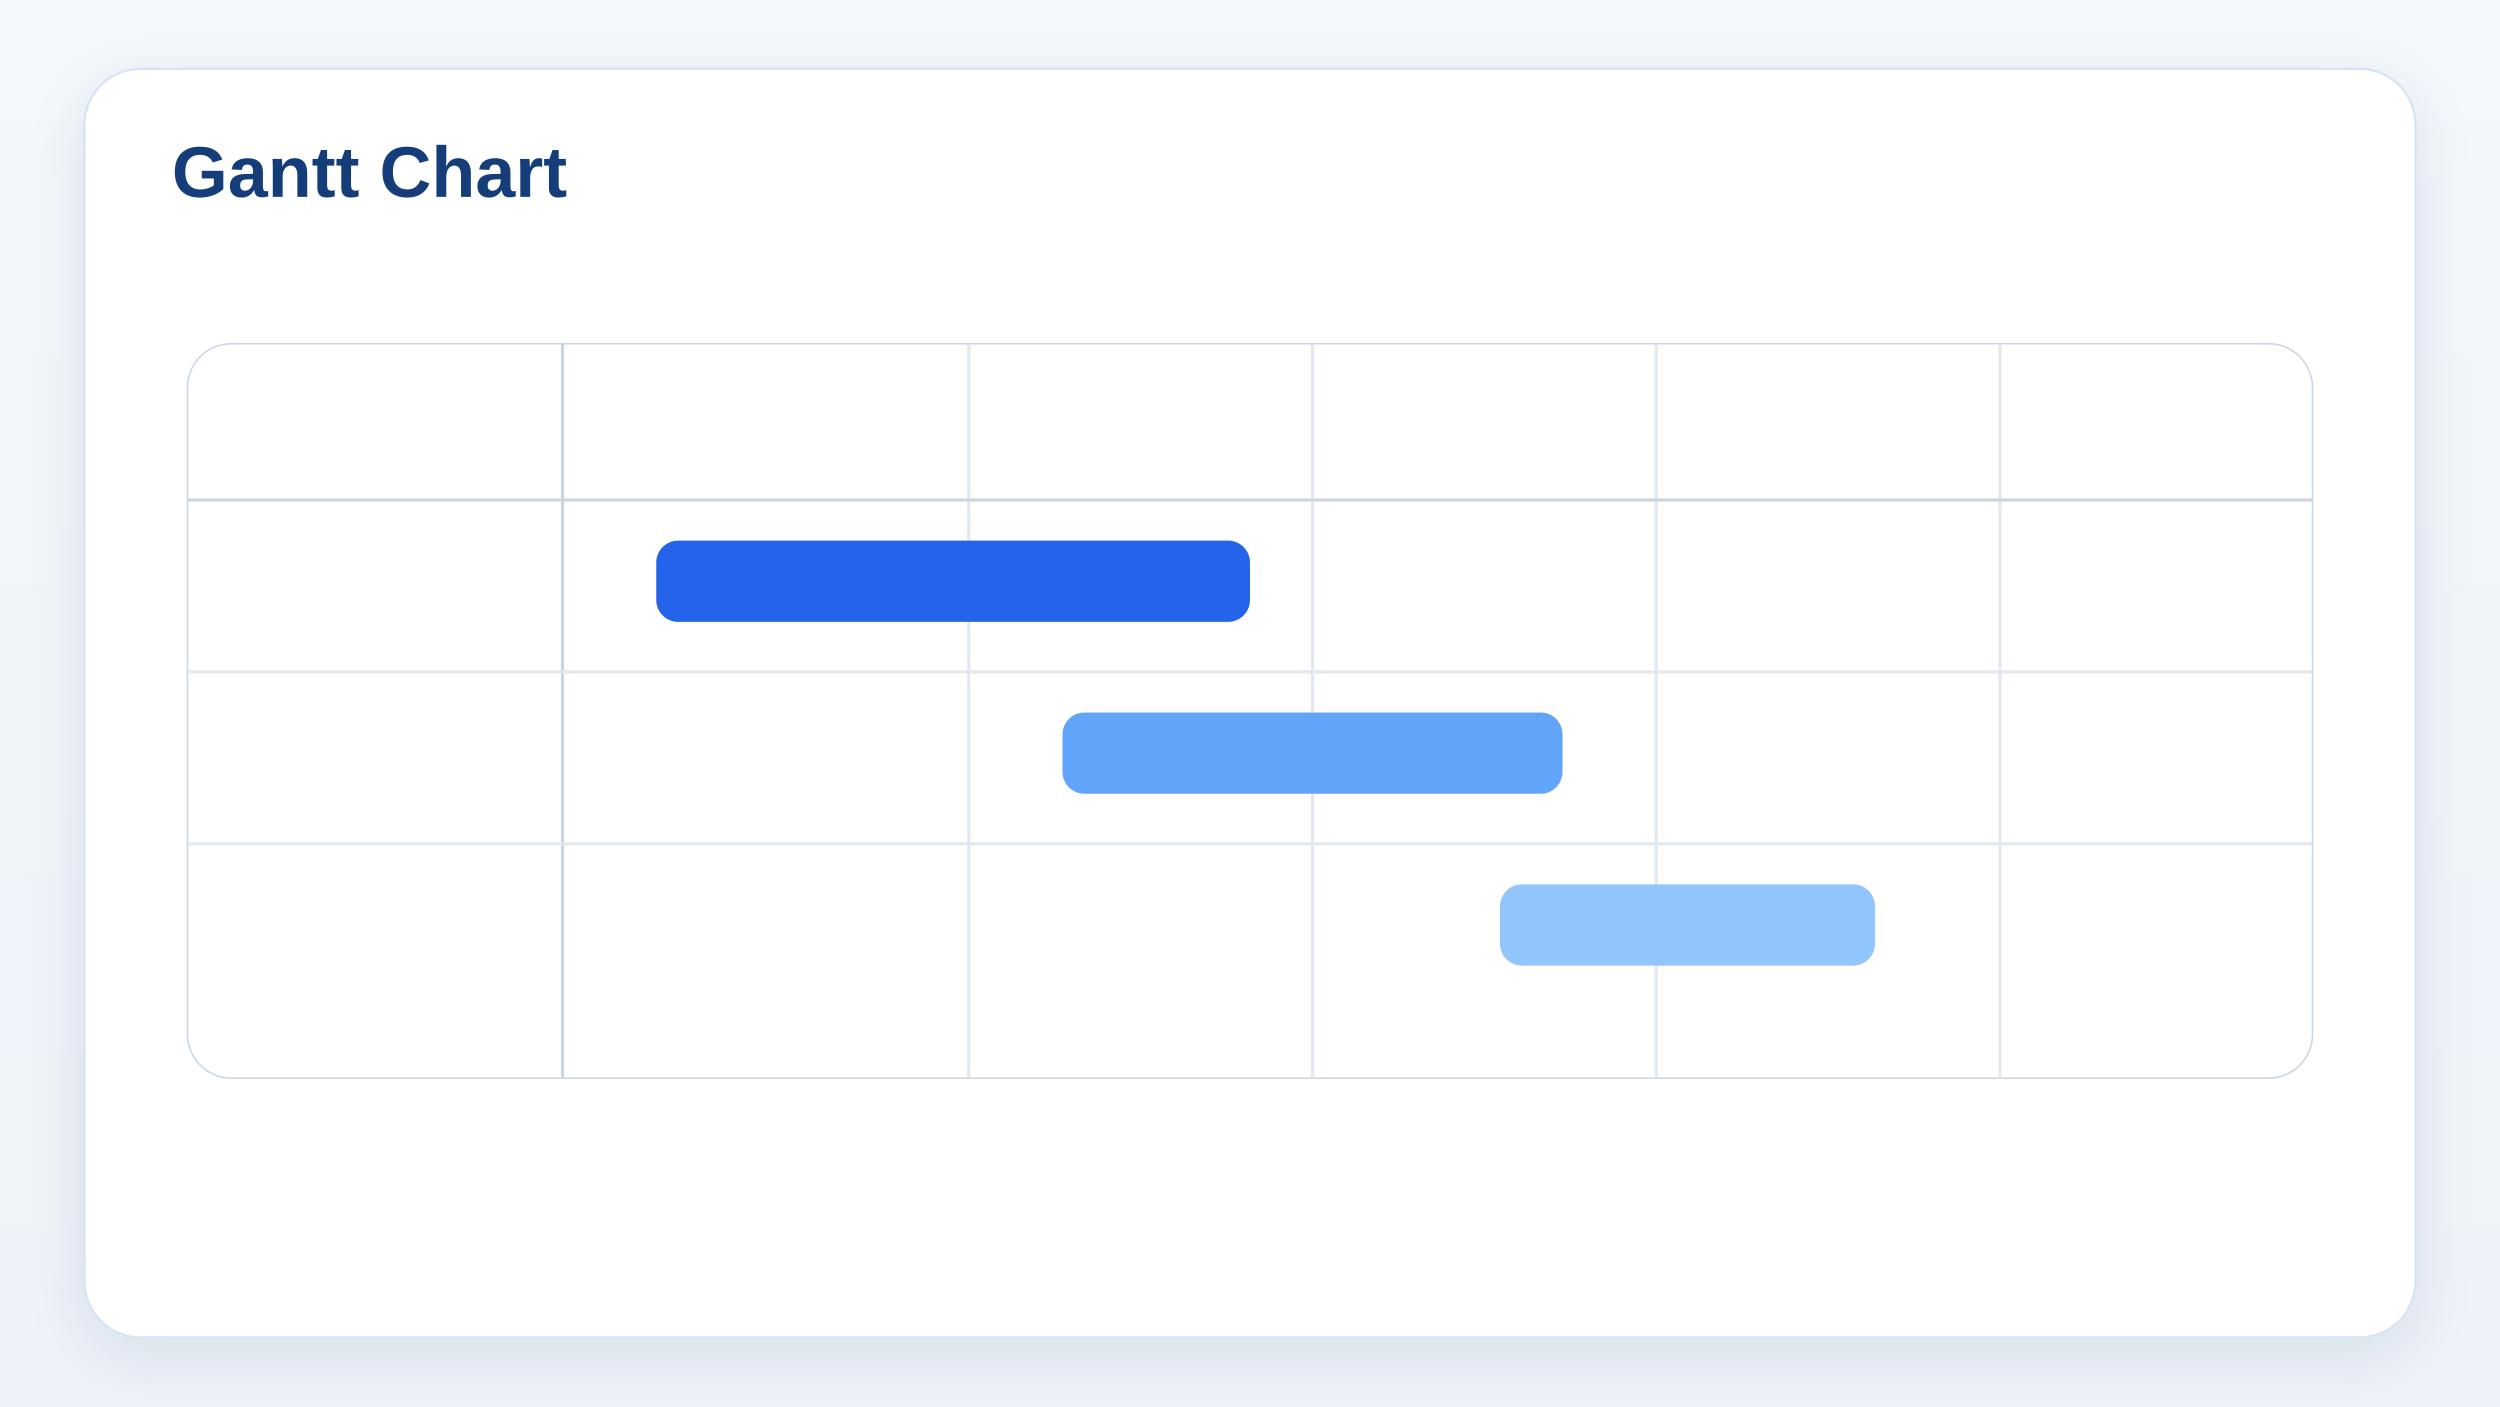
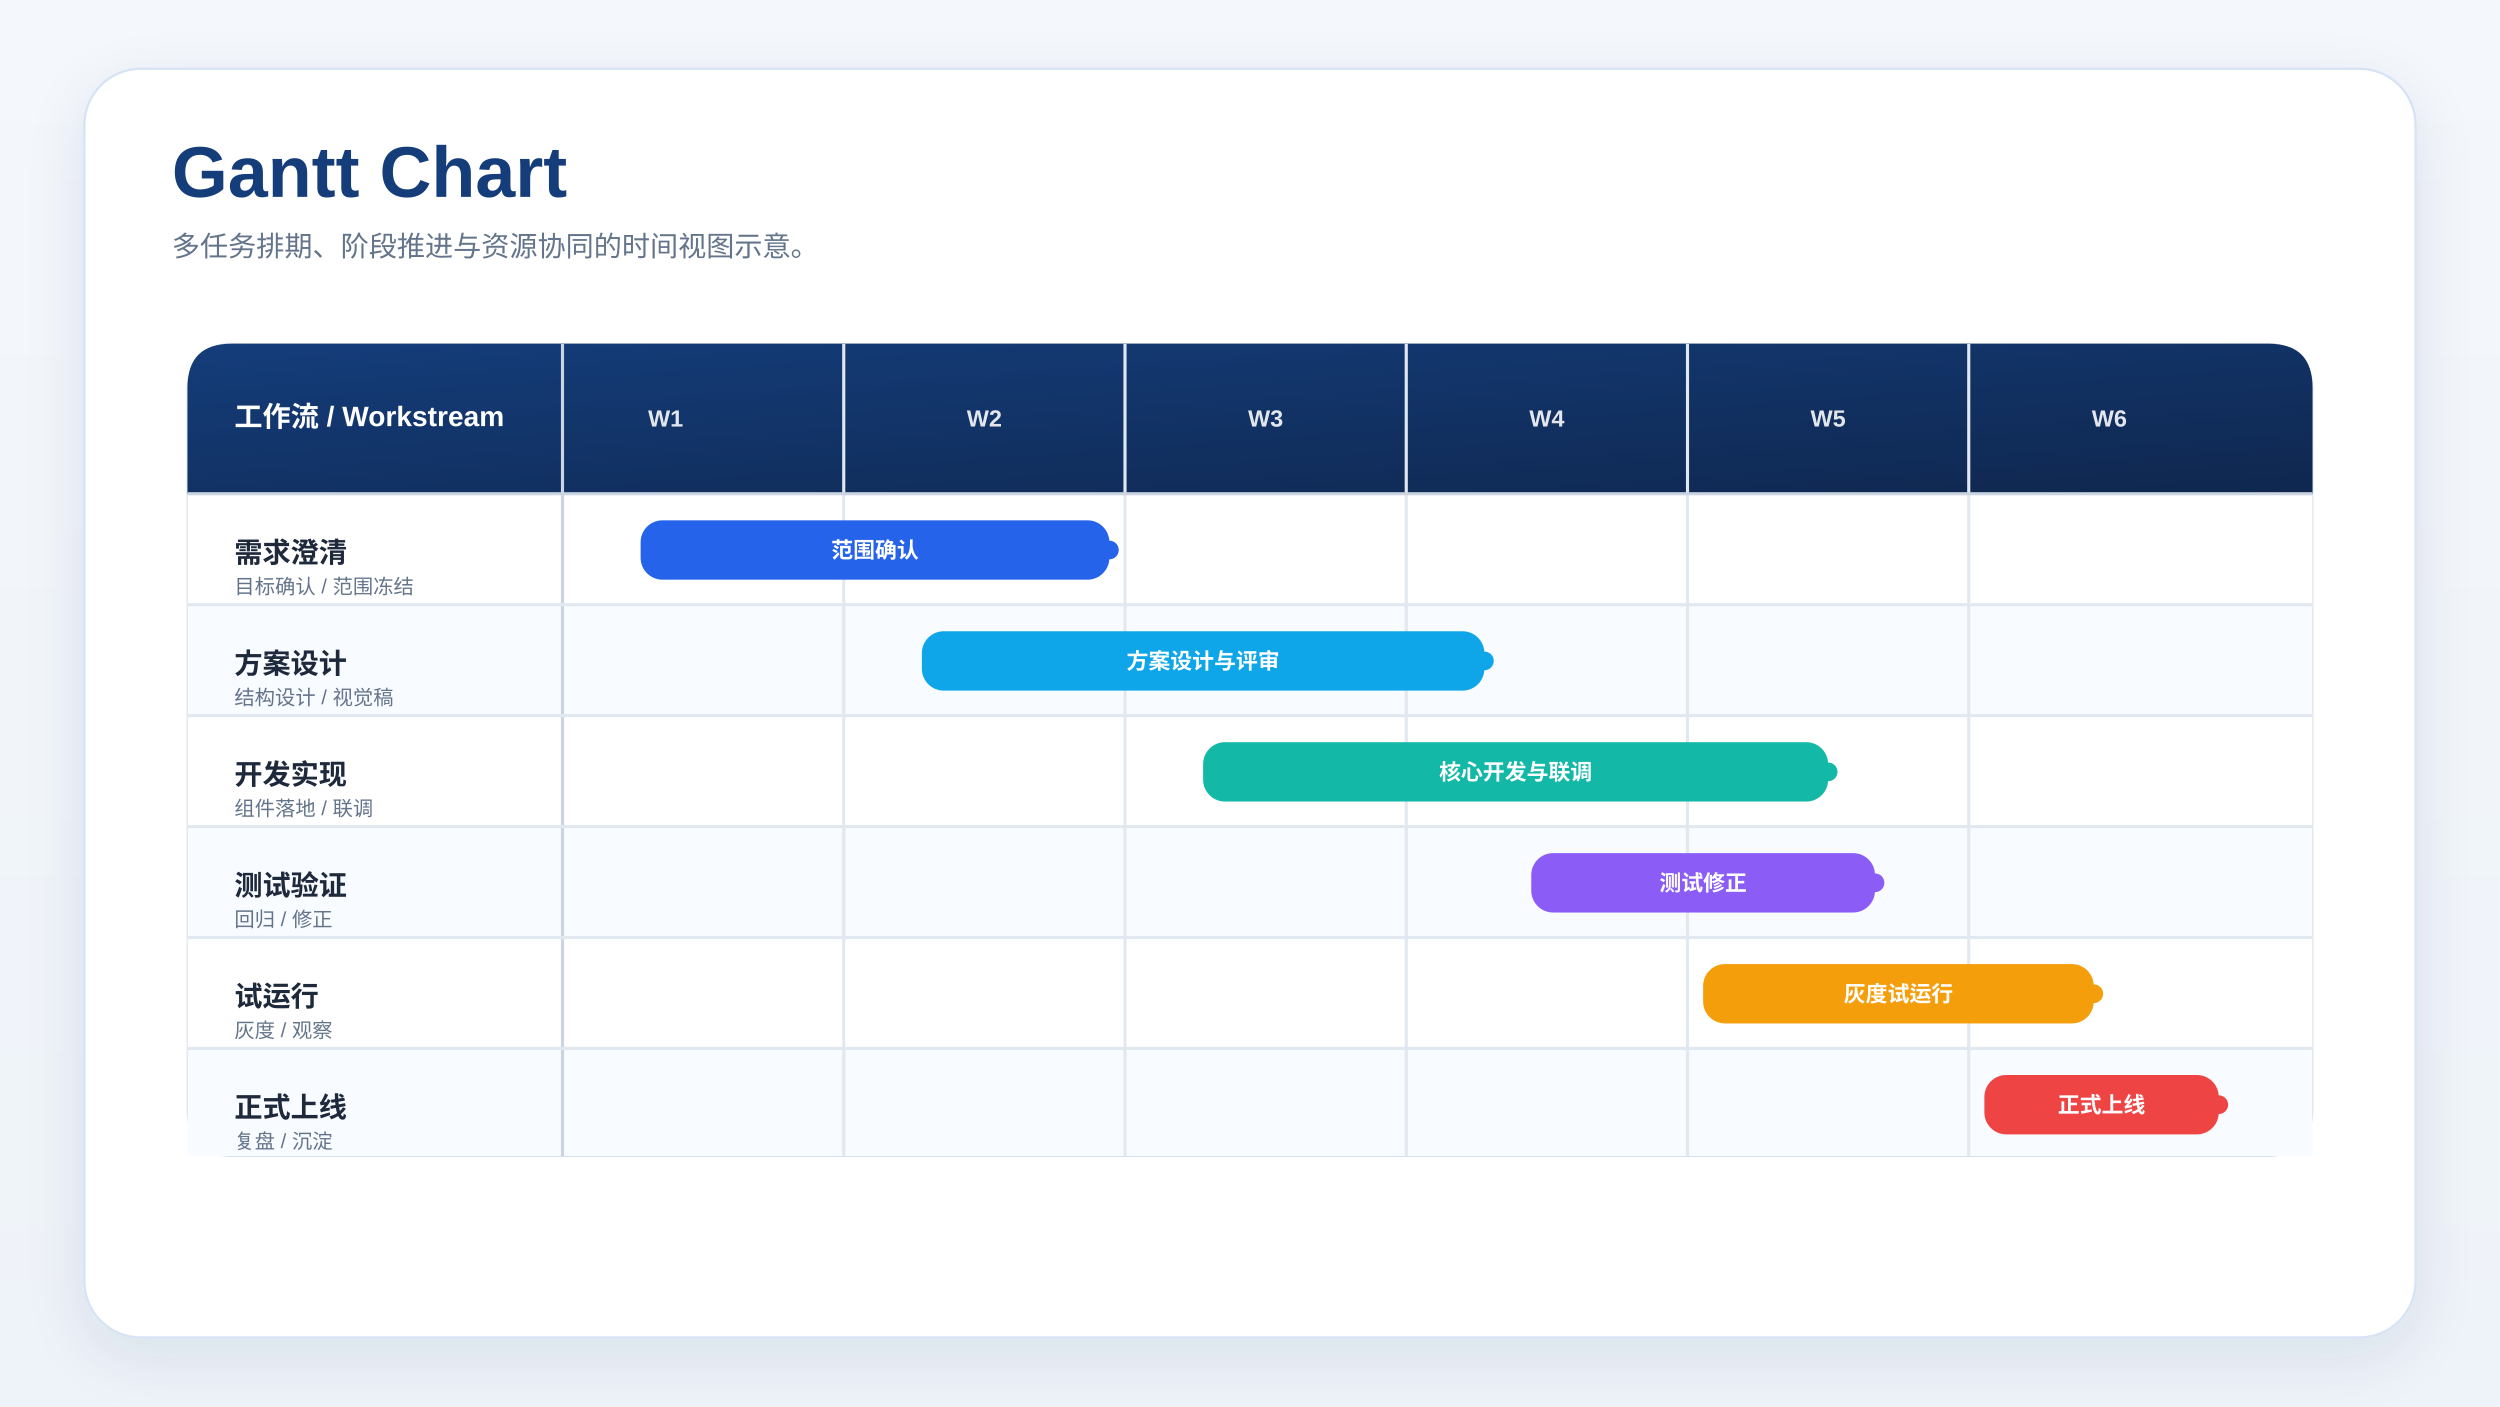
<svg xmlns="http://www.w3.org/2000/svg" width="1600" height="900" viewBox="0 0 1600 900">
  <defs>
    <linearGradient id="pageBg" x1="0" y1="0" x2="0" y2="1">
      <stop offset="0%" stop-color="#f4f7fb" />
      <stop offset="100%" stop-color="#eef3f9" />
    </linearGradient>
+     <linearGradient id="headerBg" x1="0" y1="0" x2="1" y2="1">
+       <stop offset="0%" stop-color="#143d7a" />
+       <stop offset="100%" stop-color="#0f274f" />
+     </linearGradient>
    <filter id="panelShadow" x="-10%" y="-10%" width="120%" height="120%">
      <feDropShadow dx="0" dy="12" stdDeviation="18" flood-color="#1e3a5f" flood-opacity="0.10" />
    </filter>
+     <style>
+       .pageTitle { fill: #143d7a; font-size: 46px; font-family: Arial, sans-serif; font-weight: 700; }
+       .pageSubtle { fill: #64748b; font-size: 18px; font-family: Arial, sans-serif; }
+       .headerText { fill: #ffffff; font-size: 18px; font-family: Arial, sans-serif; font-weight: 700; }
+       .taskText { fill: #1e293b; font-size: 18px; font-family: Arial, sans-serif; font-weight: 700; }
+       .metaText { fill: #64748b; font-size: 13px; font-family: Arial, sans-serif; }
+       .axisText { fill: rgba(255, 255, 255, 0.88); font-size: 15px; font-family: Arial, sans-serif; font-weight: 600; }
+       .barText { fill: #ffffff; font-size: 14px; font-family: Arial, sans-serif; font-weight: 700; }
+     </style>
  </defs>
  <rect width="1600" height="900" fill="url(#pageBg)" />
  <rect x="54" y="44" width="1492" height="812" rx="36" fill="#ffffff" stroke="#d7e3f4" stroke-width="1.5" filter="url(#panelShadow)" />
-   <text x="110" y="126" fill="#143d7a" font-size="46" font-family="Arial, sans-serif" font-weight="700">Gantt Chart</text>
-   <rect x="120" y="220" width="1360" height="470" rx="28" fill="#ffffff" stroke="#cbd5e1" />
-   <line x1="360" y1="220" x2="360" y2="690" stroke="#cbd5e1" stroke-width="2" />
-   <line x1="620" y1="220" x2="620" y2="690" stroke="#e2e8f0" stroke-width="2" />
-   <line x1="840" y1="220" x2="840" y2="690" stroke="#e2e8f0" stroke-width="2" />
-   <line x1="1060" y1="220" x2="1060" y2="690" stroke="#e2e8f0" stroke-width="2" />
-   <line x1="1280" y1="220" x2="1280" y2="690" stroke="#e2e8f0" stroke-width="2" />
-   <line x1="120" y1="320" x2="1480" y2="320" stroke="#cbd5e1" stroke-width="2" />
-   <line x1="120" y1="430" x2="1480" y2="430" stroke="#e2e8f0" stroke-width="2" />
-   <line x1="120" y1="540" x2="1480" y2="540" stroke="#e2e8f0" stroke-width="2" />
-   <rect x="420" y="346" width="380" height="52" rx="14" fill="#2563eb" />
-   <rect x="680" y="456" width="320" height="52" rx="14" fill="#60a5fa" />
-   <rect x="960" y="566" width="240" height="52" rx="14" fill="#93c5fd" />
+   <text x="110" y="126" class="pageTitle">Gantt Chart</text>
+   <text x="110" y="164" class="pageSubtle">多任务排期、阶段推进与资源协同的时间视图示意。</text>
+   <rect x="120" y="220" width="1360" height="520" rx="28" fill="#ffffff" stroke="#cbd5e1" />
+   <path d="M120 248 Q120 220 148 220 H1452 Q1480 220 1480 248 V316 H120 Z" fill="url(#headerBg)" />
+   <rect x="120" y="316" width="1360" height="71" fill="#ffffff" />
+   <rect x="120" y="387" width="1360" height="71" fill="#f8fbff" />
+   <rect x="120" y="458" width="1360" height="71" fill="#ffffff" />
+   <rect x="120" y="529" width="1360" height="71" fill="#f8fbff" />
+   <rect x="120" y="600" width="1360" height="71" fill="#ffffff" />
+   <rect x="120" y="671" width="1360" height="69" fill="#f8fbff" />
+   <line x1="360" y1="220" x2="360" y2="740" stroke="#cbd5e1" stroke-width="2" />
+   <line x1="540" y1="220" x2="540" y2="740" stroke="#e2e8f0" stroke-width="2" />
+   <line x1="720" y1="220" x2="720" y2="740" stroke="#e2e8f0" stroke-width="2" />
+   <line x1="900" y1="220" x2="900" y2="740" stroke="#e2e8f0" stroke-width="2" />
+   <line x1="1080" y1="220" x2="1080" y2="740" stroke="#e2e8f0" stroke-width="2" />
+   <line x1="1260" y1="220" x2="1260" y2="740" stroke="#e2e8f0" stroke-width="2" />
+   <line x1="120" y1="316" x2="1480" y2="316" stroke="#cbd5e1" stroke-width="2" />
+   <line x1="120" y1="387" x2="1480" y2="387" stroke="#e2e8f0" stroke-width="2" />
+   <line x1="120" y1="458" x2="1480" y2="458" stroke="#e2e8f0" stroke-width="2" />
+   <line x1="120" y1="529" x2="1480" y2="529" stroke="#e2e8f0" stroke-width="2" />
+   <line x1="120" y1="600" x2="1480" y2="600" stroke="#e2e8f0" stroke-width="2" />
+   <line x1="120" y1="671" x2="1480" y2="671" stroke="#e2e8f0" stroke-width="2" />
+   <text x="150" y="273" class="headerText">工作流 / Workstream</text>
+   <text x="426" y="273" text-anchor="middle" class="axisText">W1</text>
+   <text x="630" y="273" text-anchor="middle" class="axisText">W2</text>
+   <text x="810" y="273" text-anchor="middle" class="axisText">W3</text>
+   <text x="990" y="273" text-anchor="middle" class="axisText">W4</text>
+   <text x="1170" y="273" text-anchor="middle" class="axisText">W5</text>
+   <text x="1350" y="273" text-anchor="middle" class="axisText">W6</text>
+   <text x="150" y="360" class="taskText">需求澄清</text>
+   <text x="150" y="380" class="metaText">目标确认 / 范围冻结</text>
+   <text x="150" y="431" class="taskText">方案设计</text>
+   <text x="150" y="451" class="metaText">结构设计 / 视觉稿</text>
+   <text x="150" y="502" class="taskText">开发实现</text>
+   <text x="150" y="522" class="metaText">组件落地 / 联调</text>
+   <text x="150" y="573" class="taskText">测试验证</text>
+   <text x="150" y="593" class="metaText">回归 / 修正</text>
+   <text x="150" y="644" class="taskText">试运行</text>
+   <text x="150" y="664" class="metaText">灰度 / 观察</text>
+   <text x="150" y="715" class="taskText">正式上线</text>
+   <text x="150" y="735" class="metaText">复盘 / 沉淀</text>
+   <rect x="410" y="333" width="300" height="38" rx="14" fill="#2563eb" />
+   <text x="560" y="357" text-anchor="middle" class="barText">范围确认</text>
+   <rect x="590" y="404" width="360" height="38" rx="14" fill="#0ea5e9" />
+   <text x="770" y="428" text-anchor="middle" class="barText">方案设计与评审</text>
+   <rect x="770" y="475" width="400" height="38" rx="14" fill="#14b8a6" />
+   <text x="970" y="499" text-anchor="middle" class="barText">核心开发与联调</text>
+   <rect x="980" y="546" width="220" height="38" rx="14" fill="#8b5cf6" />
+   <text x="1090" y="570" text-anchor="middle" class="barText">测试修正</text>
+   <rect x="1090" y="617" width="250" height="38" rx="14" fill="#f59e0b" />
+   <text x="1215" y="641" text-anchor="middle" class="barText">灰度试运行</text>
+   <rect x="1270" y="688" width="150" height="38" rx="14" fill="#ef4444" />
+   <text x="1345" y="712" text-anchor="middle" class="barText">正式上线</text>
+   <circle cx="710" cy="352" r="6" fill="#2563eb" />
+   <circle cx="950" cy="423" r="6" fill="#0ea5e9" />
+   <circle cx="1170" cy="494" r="6" fill="#14b8a6" />
+   <circle cx="1200" cy="565" r="6" fill="#8b5cf6" />
+   <circle cx="1340" cy="636" r="6" fill="#f59e0b" />
+   <circle cx="1420" cy="707" r="6" fill="#ef4444" />
</svg>
